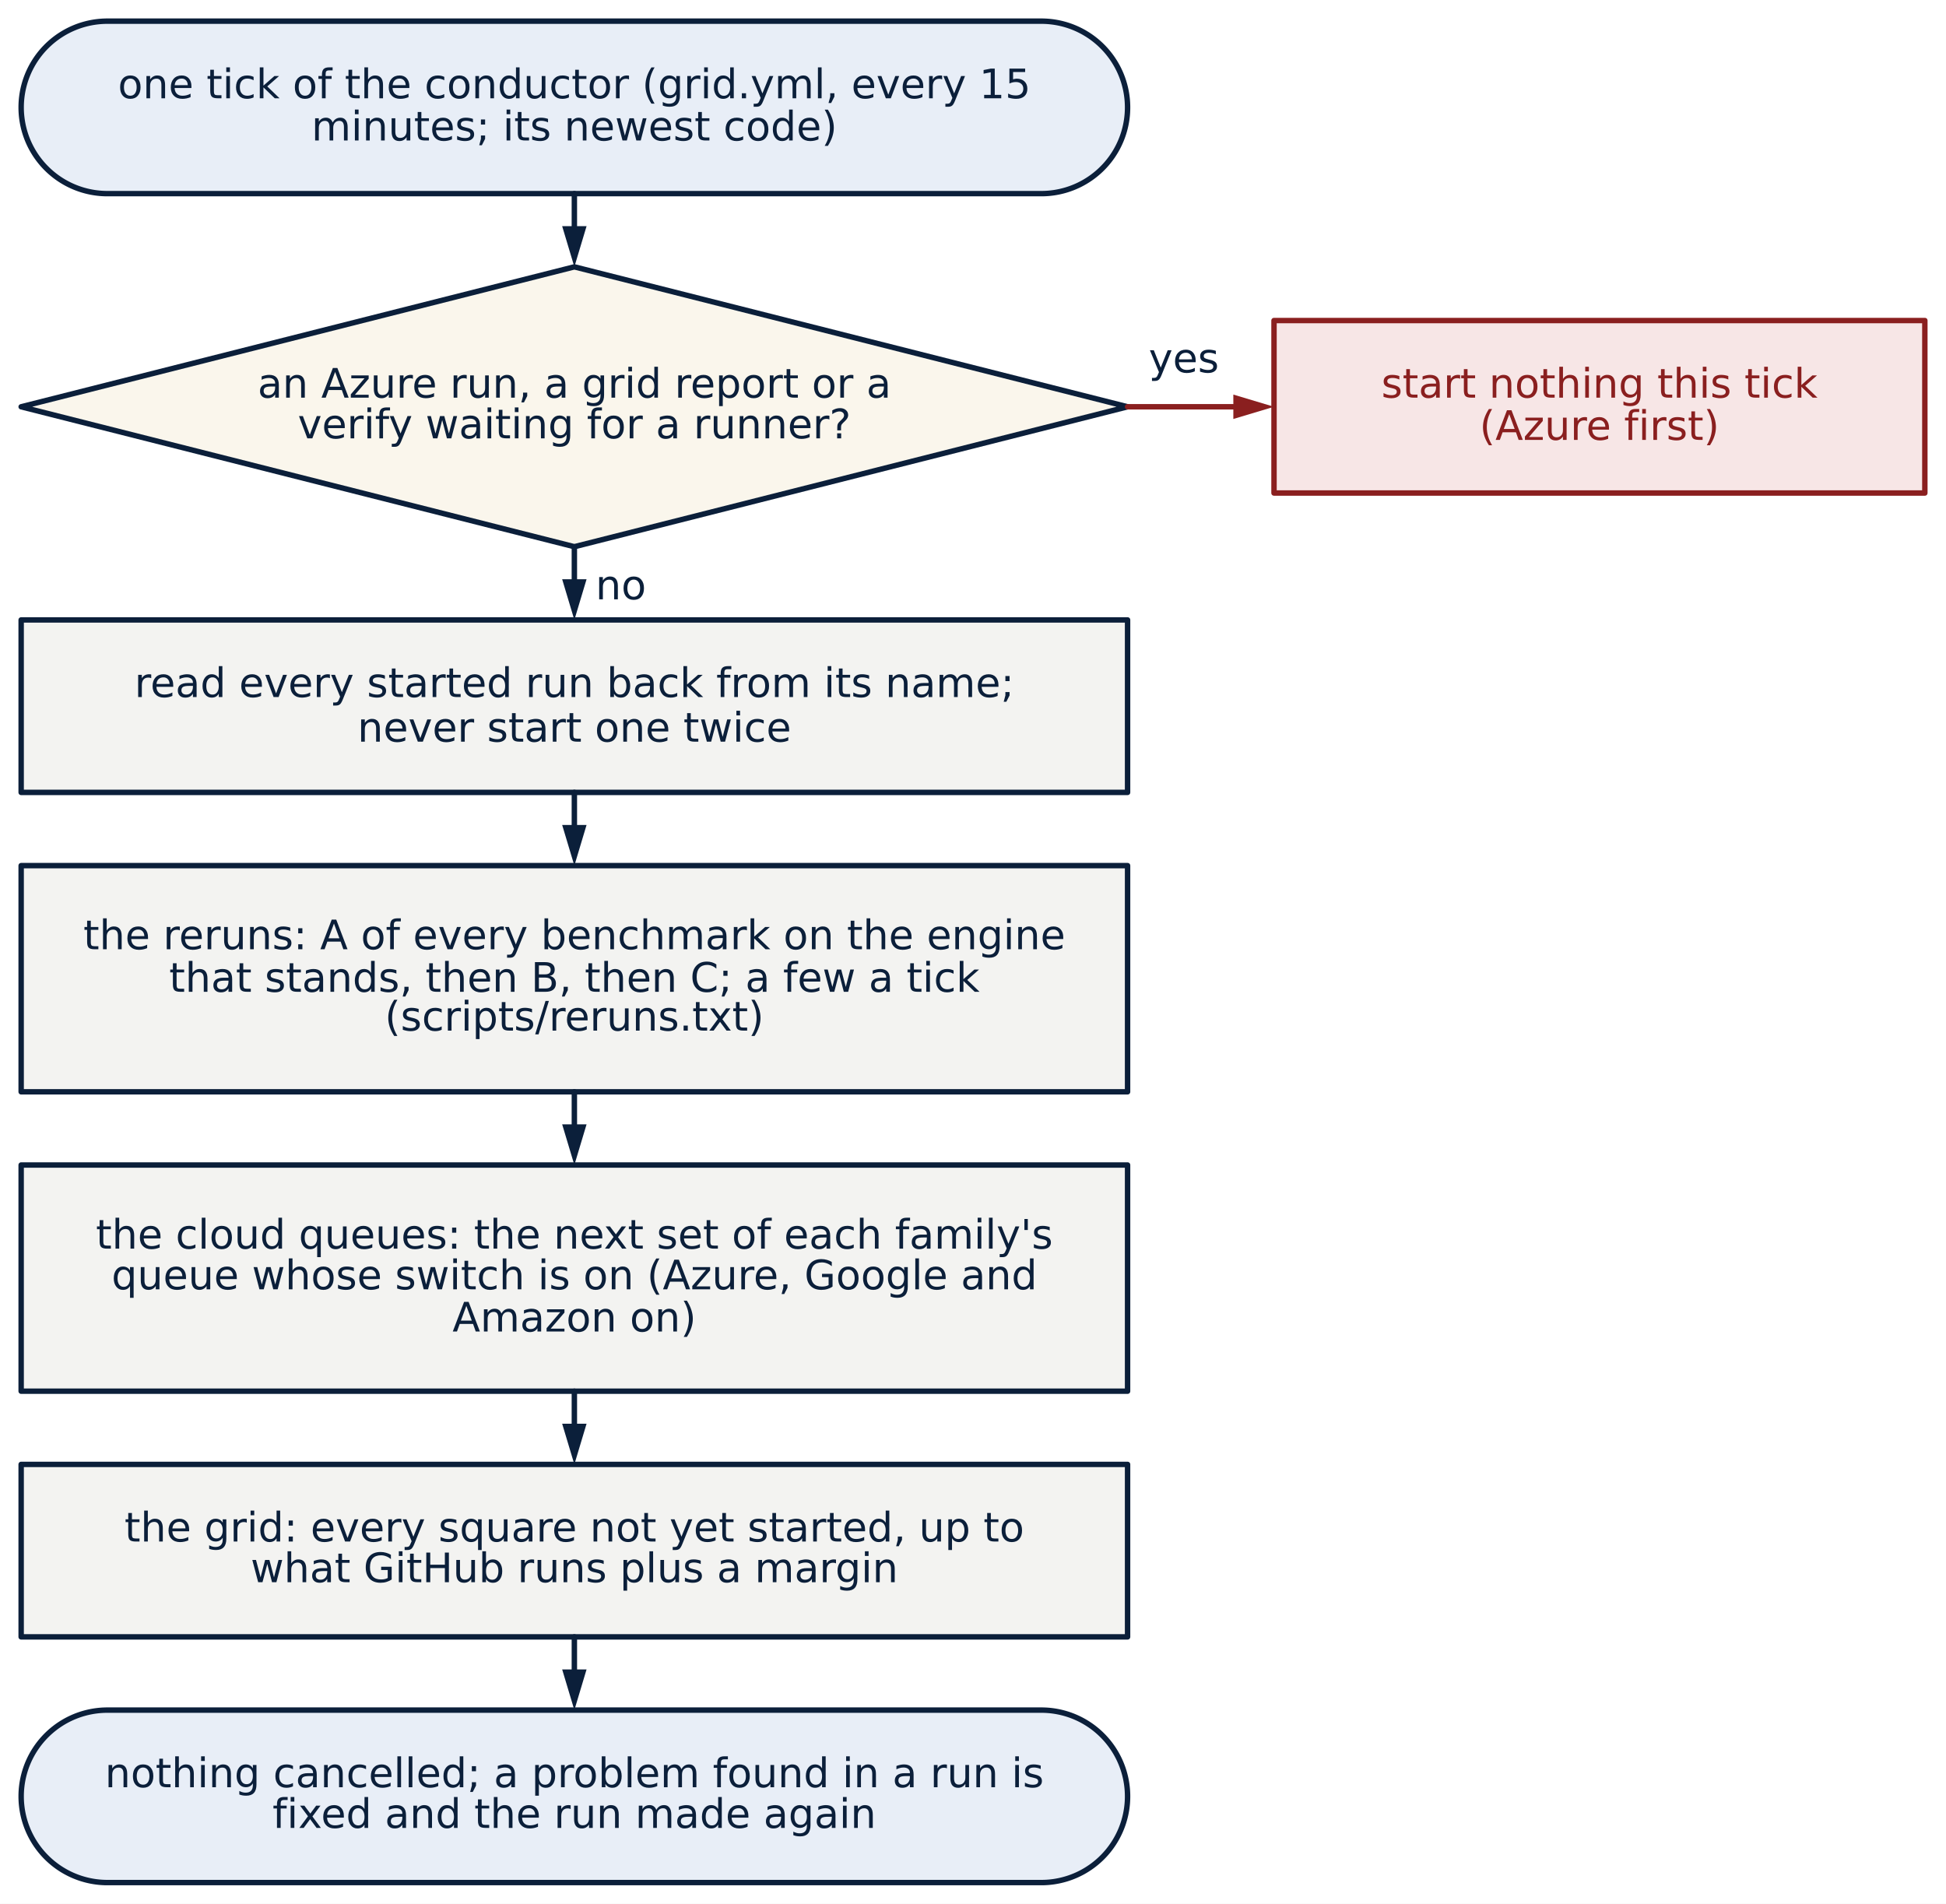
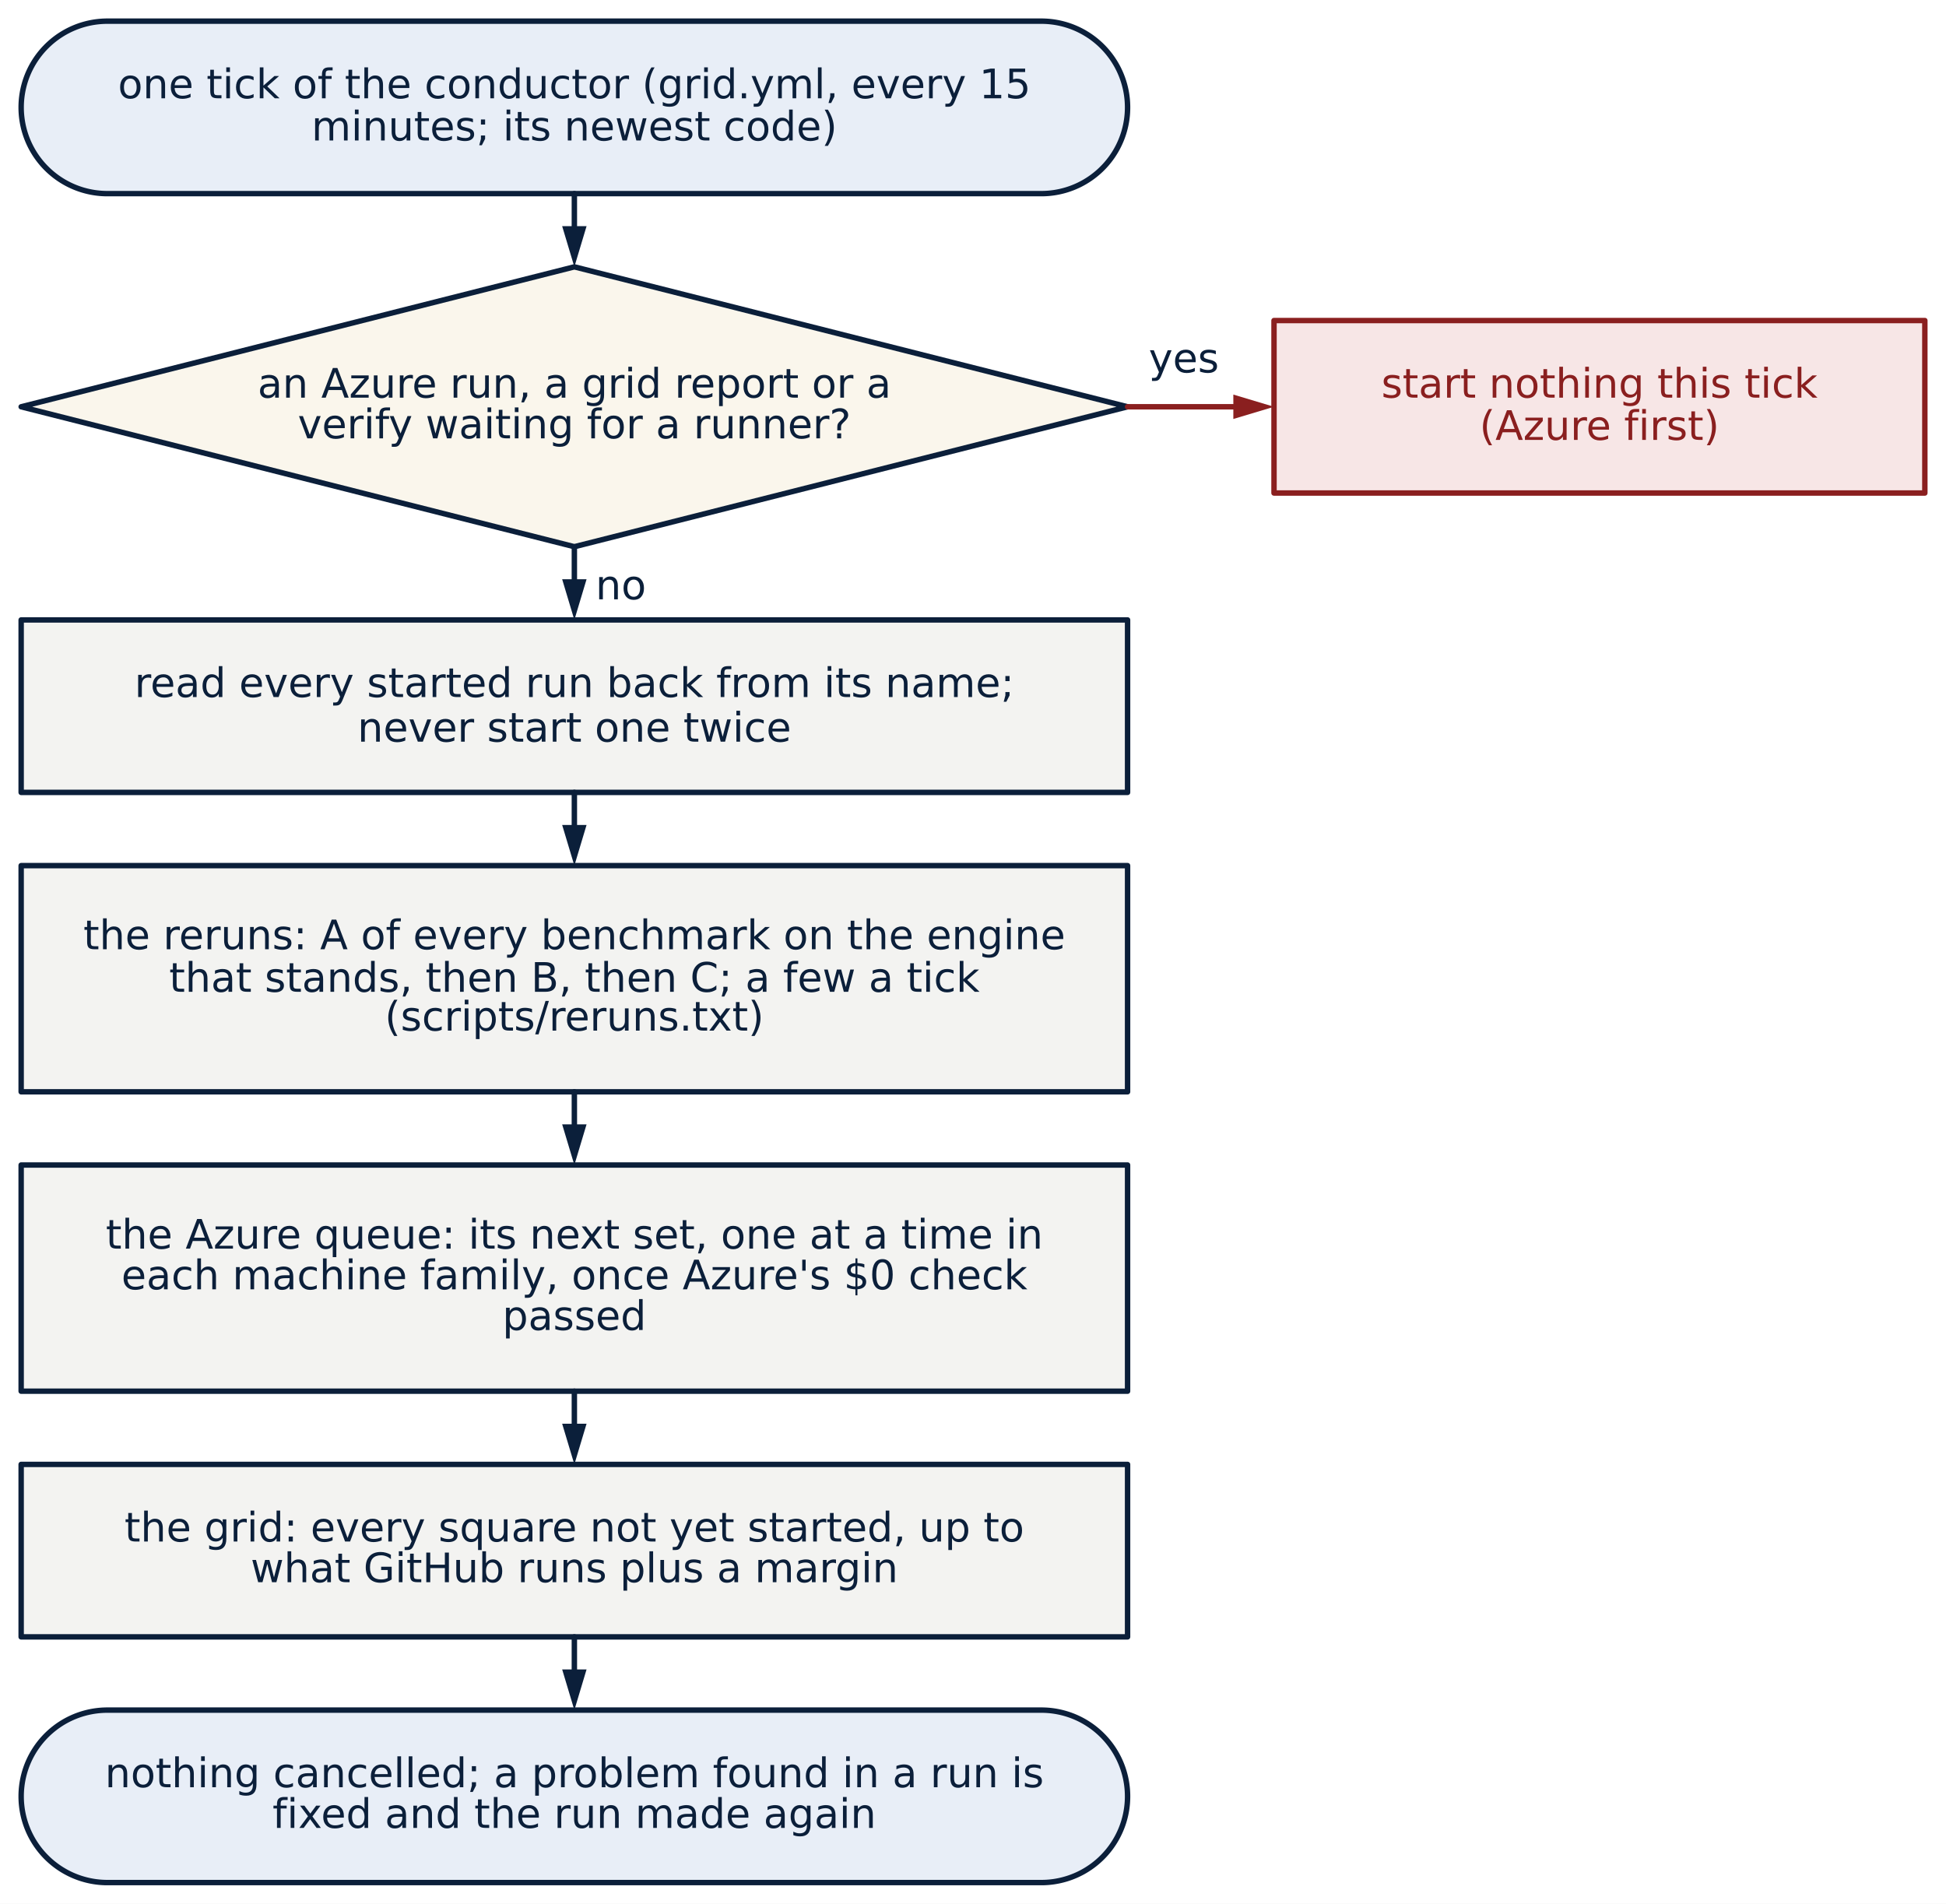
<svg xmlns="http://www.w3.org/2000/svg" width="430.56pt" height="421.2pt" viewBox="0 0 430.56 421.2" version="1.1">
  <defs>
    <style type="text/css">*{stroke-linejoin: round; stroke-linecap: butt}</style>
  </defs>
  <g id="figure_1">
    <g id="patch_1">
      <path d="M 0 421.2  L 430.56 421.2  L 430.56 0  L 0 0  z " style="fill: #ffffff" />
    </g>
    <g id="axes_1">
      <g id="patch_2">
        <path d="M 230.4 42.84  L 230.703 42.838  L 231.005 42.83  L 231.308 42.818  L 231.61 42.802  L 231.912 42.78  L 232.214 42.754  L 232.515 42.722  L 232.815 42.686  L 233.115 42.646  L 233.415 42.6  L 233.713 42.55  L 234.011 42.495  L 234.308 42.436  L 234.604 42.371  L 234.898 42.302  L 235.192 42.228  L 235.484 42.15  L 235.775 42.067  L 236.065 41.98  L 236.354 41.887  L 236.64 41.791  L 236.926 41.689  L 237.209 41.584  L 237.491 41.473  L 237.771 41.359  L 238.05 41.239  L 238.326 41.116  L 238.6 40.988  L 238.873 40.856  L 239.143 40.719  L 239.411 40.578  L 239.677 40.433  L 239.94 40.284  L 240.201 40.13  L 240.459 39.973  L 240.715 39.811  L 240.969 39.645  L 241.22 39.476  L 241.467 39.302  L 241.713 39.125  L 241.955 38.943  L 242.194 38.758  L 242.431 38.569  L 242.664 38.376  L 242.895 38.18  L 243.122 37.98  L 243.346 37.776  L 243.567 37.569  L 243.784 37.358  L 243.998 37.144  L 244.209 36.927  L 244.416 36.706  L 244.62 36.482  L 244.82 36.255  L 245.016 36.024  L 245.209 35.791  L 245.398 35.554  L 245.583 35.315  L 245.765 35.073  L 245.942 34.827  L 246.116 34.58  L 246.285 34.329  L 246.451 34.075  L 246.613 33.819  L 246.77 33.561  L 246.924 33.3  L 247.073 33.037  L 247.218 32.771  L 247.359 32.503  L 247.496 32.233  L 247.628 31.96  L 247.756 31.686  L 247.879 31.41  L 247.999 31.131  L 248.113 30.851  L 248.224 30.569  L 248.329 30.286  L 248.431 30  L 248.527 29.714  L 248.62 29.425  L 248.707 29.135  L 248.79 28.844  L 248.868 28.552  L 248.942 28.258  L 249.011 27.964  L 249.076 27.668  L 249.135 27.371  L 249.19 27.073  L 249.24 26.775  L 249.286 26.475  L 249.326 26.175  L 249.362 25.875  L 249.394 25.574  L 249.42 25.272  L 249.442 24.97  L 249.458 24.668  L 249.47 24.365  L 249.478 24.063  L 249.48 23.76  L 249.48 23.76  L 249.478 23.457  L 249.47 23.155  L 249.458 22.852  L 249.442 22.55  L 249.42 22.248  L 249.394 21.946  L 249.362 21.645  L 249.326 21.345  L 249.286 21.045  L 249.24 20.745  L 249.19 20.447  L 249.135 20.149  L 249.076 19.852  L 249.011 19.556  L 248.942 19.262  L 248.868 18.968  L 248.79 18.676  L 248.707 18.385  L 248.62 18.095  L 248.527 17.806  L 248.431 17.52  L 248.329 17.234  L 248.224 16.951  L 248.113 16.669  L 247.999 16.389  L 247.879 16.11  L 247.756 15.834  L 247.628 15.56  L 247.496 15.287  L 247.359 15.017  L 247.218 14.749  L 247.073 14.483  L 246.924 14.22  L 246.77 13.959  L 246.613 13.701  L 246.451 13.445  L 246.285 13.191  L 246.116 12.94  L 245.942 12.693  L 245.765 12.447  L 245.583 12.205  L 245.398 11.966  L 245.209 11.729  L 245.016 11.496  L 244.82 11.265  L 244.62 11.038  L 244.416 10.814  L 244.209 10.593  L 243.998 10.376  L 243.784 10.162  L 243.567 9.951  L 243.346 9.744  L 243.122 9.54  L 242.895 9.34  L 242.664 9.144  L 242.431 8.951  L 242.194 8.762  L 241.955 8.577  L 241.713 8.395  L 241.467 8.218  L 241.22 8.044  L 240.969 7.875  L 240.715 7.709  L 240.459 7.547  L 240.201 7.39  L 239.94 7.236  L 239.677 7.087  L 239.411 6.942  L 239.143 6.801  L 238.873 6.664  L 238.6 6.532  L 238.326 6.404  L 238.05 6.281  L 237.771 6.161  L 237.491 6.047  L 237.209 5.936  L 236.926 5.831  L 236.64 5.729  L 236.354 5.633  L 236.065 5.54  L 235.775 5.453  L 235.484 5.37  L 235.192 5.292  L 234.898 5.218  L 234.604 5.149  L 234.308 5.084  L 234.011 5.025  L 233.713 4.97  L 233.415 4.92  L 233.115 4.874  L 232.815 4.834  L 232.515 4.798  L 232.214 4.766  L 231.912 4.74  L 231.61 4.718  L 231.308 4.702  L 231.005 4.69  L 230.703 4.682  L 230.4 4.68  L 23.76 4.68  L 23.457 4.682  L 23.155 4.69  L 22.852 4.702  L 22.55 4.718  L 22.248 4.74  L 21.946 4.766  L 21.645 4.798  L 21.345 4.834  L 21.045 4.874  L 20.745 4.92  L 20.447 4.97  L 20.149 5.025  L 19.852 5.084  L 19.556 5.149  L 19.262 5.218  L 18.968 5.292  L 18.676 5.37  L 18.385 5.453  L 18.095 5.54  L 17.806 5.633  L 17.52 5.729  L 17.234 5.831  L 16.951 5.936  L 16.669 6.047  L 16.389 6.161  L 16.11 6.281  L 15.834 6.404  L 15.56 6.532  L 15.287 6.664  L 15.017 6.801  L 14.749 6.942  L 14.483 7.087  L 14.22 7.236  L 13.959 7.39  L 13.701 7.547  L 13.445 7.709  L 13.191 7.875  L 12.94 8.044  L 12.693 8.218  L 12.447 8.395  L 12.205 8.577  L 11.966 8.762  L 11.729 8.951  L 11.496 9.144  L 11.265 9.34  L 11.038 9.54  L 10.814 9.744  L 10.593 9.951  L 10.376 10.162  L 10.162 10.376  L 9.951 10.593  L 9.744 10.814  L 9.54 11.038  L 9.34 11.265  L 9.144 11.496  L 8.951 11.729  L 8.762 11.966  L 8.577 12.205  L 8.395 12.447  L 8.218 12.693  L 8.044 12.94  L 7.875 13.191  L 7.709 13.445  L 7.547 13.701  L 7.39 13.959  L 7.236 14.22  L 7.087 14.483  L 6.942 14.749  L 6.801 15.017  L 6.664 15.287  L 6.532 15.56  L 6.404 15.834  L 6.281 16.11  L 6.161 16.389  L 6.047 16.669  L 5.936 16.951  L 5.831 17.234  L 5.729 17.52  L 5.633 17.806  L 5.54 18.095  L 5.453 18.385  L 5.37 18.676  L 5.292 18.968  L 5.218 19.262  L 5.149 19.556  L 5.084 19.852  L 5.025 20.149  L 4.97 20.447  L 4.92 20.745  L 4.874 21.045  L 4.834 21.345  L 4.798 21.645  L 4.766 21.946  L 4.74 22.248  L 4.718 22.55  L 4.702 22.852  L 4.69 23.155  L 4.682 23.457  L 4.68 23.76  L 4.68 23.76  L 4.682 24.063  L 4.69 24.365  L 4.702 24.668  L 4.718 24.97  L 4.74 25.272  L 4.766 25.574  L 4.798 25.875  L 4.834 26.175  L 4.874 26.475  L 4.92 26.775  L 4.97 27.073  L 5.025 27.371  L 5.084 27.668  L 5.149 27.964  L 5.218 28.258  L 5.292 28.552  L 5.37 28.844  L 5.453 29.135  L 5.54 29.425  L 5.633 29.714  L 5.729 30  L 5.831 30.286  L 5.936 30.569  L 6.047 30.851  L 6.161 31.131  L 6.281 31.41  L 6.404 31.686  L 6.532 31.96  L 6.664 32.233  L 6.801 32.503  L 6.942 32.771  L 7.087 33.037  L 7.236 33.3  L 7.39 33.561  L 7.547 33.819  L 7.709 34.075  L 7.875 34.329  L 8.044 34.58  L 8.218 34.827  L 8.395 35.073  L 8.577 35.315  L 8.762 35.554  L 8.951 35.791  L 9.144 36.024  L 9.34 36.255  L 9.54 36.482  L 9.744 36.706  L 9.951 36.927  L 10.162 37.144  L 10.376 37.358  L 10.593 37.569  L 10.814 37.776  L 11.038 37.98  L 11.265 38.18  L 11.496 38.376  L 11.729 38.569  L 11.966 38.758  L 12.205 38.943  L 12.447 39.125  L 12.693 39.302  L 12.94 39.476  L 13.191 39.645  L 13.445 39.811  L 13.701 39.973  L 13.959 40.13  L 14.22 40.284  L 14.483 40.433  L 14.749 40.578  L 15.017 40.719  L 15.287 40.856  L 15.56 40.988  L 15.834 41.116  L 16.11 41.239  L 16.389 41.359  L 16.669 41.473  L 16.951 41.584  L 17.234 41.689  L 17.52 41.791  L 17.806 41.887  L 18.095 41.98  L 18.385 42.067  L 18.676 42.15  L 18.968 42.228  L 19.262 42.302  L 19.556 42.371  L 19.852 42.436  L 20.149 42.495  L 20.447 42.55  L 20.745 42.6  L 21.045 42.646  L 21.345 42.686  L 21.645 42.722  L 21.946 42.754  L 22.248 42.78  L 22.55 42.802  L 22.852 42.818  L 23.155 42.83  L 23.457 42.838  L 23.76 42.84  z " clip-path="url(#pf68341ab3e)" style="fill: #e8eef7; stroke: #0b1f3a; stroke-width: 1.2; stroke-linecap: round" />
      </g>
      <g id="patch_3">
        <path d="M 4.68 90  L 127.08 59.04  L 249.48 90  L 127.08 120.96  z " clip-path="url(#pf68341ab3e)" style="fill: #faf6ec; stroke: #0b1f3a; stroke-width: 1.2; stroke-linecap: round" />
      </g>
      <g id="patch_4">
        <path d="M 281.88 90  L 281.88 70.92  L 425.88 70.92  L 425.88 109.08  L 281.88 109.08  z " clip-path="url(#pf68341ab3e)" style="fill: #f7e6e6; stroke: #f7e6e6; stroke-linejoin: miter" />
      </g>
      <g id="patch_5">
        <path d="M 4.68 156.24  L 4.68 137.16  L 249.48 137.16  L 249.48 175.32  L 4.68 175.32  z " clip-path="url(#pf68341ab3e)" style="fill: #f3f3f1; stroke: #f3f3f1; stroke-linejoin: miter" />
      </g>
      <g id="patch_6">
        <path d="M 4.68 216.54  L 4.68 191.52  L 249.48 191.52  L 249.48 241.56  L 4.68 241.56  z " clip-path="url(#pf68341ab3e)" style="fill: #f3f3f1; stroke: #f3f3f1; stroke-linejoin: miter" />
      </g>
      <g id="patch_7">
        <path d="M 4.68 282.78  L 4.68 257.76  L 249.48 257.76  L 249.48 307.8  L 4.68 307.8  z " clip-path="url(#pf68341ab3e)" style="fill: #f3f3f1; stroke: #f3f3f1; stroke-linejoin: miter" />
      </g>
      <g id="patch_8">
        <path d="M 4.68 343.08  L 4.68 324  L 249.48 324  L 249.48 362.16  L 4.68 362.16  z " clip-path="url(#pf68341ab3e)" style="fill: #f3f3f1; stroke: #f3f3f1; stroke-linejoin: miter" />
      </g>
      <g id="patch_9">
        <path d="M 230.4 416.52  L 230.703 416.518  L 231.005 416.51  L 231.308 416.498  L 231.61 416.482  L 231.912 416.46  L 232.214 416.434  L 232.515 416.402  L 232.815 416.366  L 233.115 416.326  L 233.415 416.28  L 233.713 416.23  L 234.011 416.175  L 234.308 416.116  L 234.604 416.051  L 234.898 415.982  L 235.192 415.908  L 235.484 415.83  L 235.775 415.747  L 236.065 415.66  L 236.354 415.567  L 236.64 415.471  L 236.926 415.369  L 237.209 415.264  L 237.491 415.153  L 237.771 415.039  L 238.05 414.919  L 238.326 414.796  L 238.6 414.668  L 238.873 414.536  L 239.143 414.399  L 239.411 414.258  L 239.677 414.113  L 239.94 413.964  L 240.201 413.81  L 240.459 413.653  L 240.715 413.491  L 240.969 413.325  L 241.22 413.156  L 241.467 412.982  L 241.713 412.805  L 241.955 412.623  L 242.194 412.438  L 242.431 412.249  L 242.664 412.056  L 242.895 411.86  L 243.122 411.66  L 243.346 411.456  L 243.567 411.249  L 243.784 411.038  L 243.998 410.824  L 244.209 410.607  L 244.416 410.386  L 244.62 410.162  L 244.82 409.935  L 245.016 409.704  L 245.209 409.471  L 245.398 409.234  L 245.583 408.995  L 245.765 408.753  L 245.942 408.507  L 246.116 408.26  L 246.285 408.009  L 246.451 407.755  L 246.613 407.499  L 246.77 407.241  L 246.924 406.98  L 247.073 406.717  L 247.218 406.451  L 247.359 406.183  L 247.496 405.913  L 247.628 405.64  L 247.756 405.366  L 247.879 405.09  L 247.999 404.811  L 248.113 404.531  L 248.224 404.249  L 248.329 403.966  L 248.431 403.68  L 248.527 403.394  L 248.62 403.105  L 248.707 402.815  L 248.79 402.524  L 248.868 402.232  L 248.942 401.938  L 249.011 401.644  L 249.076 401.348  L 249.135 401.051  L 249.19 400.753  L 249.24 400.455  L 249.286 400.155  L 249.326 399.855  L 249.362 399.555  L 249.394 399.254  L 249.42 398.952  L 249.442 398.65  L 249.458 398.348  L 249.47 398.045  L 249.478 397.743  L 249.48 397.44  L 249.48 397.44  L 249.478 397.137  L 249.47 396.835  L 249.458 396.532  L 249.442 396.23  L 249.42 395.928  L 249.394 395.626  L 249.362 395.325  L 249.326 395.025  L 249.286 394.725  L 249.24 394.425  L 249.19 394.127  L 249.135 393.829  L 249.076 393.532  L 249.011 393.236  L 248.942 392.942  L 248.868 392.648  L 248.79 392.356  L 248.707 392.065  L 248.62 391.775  L 248.527 391.486  L 248.431 391.2  L 248.329 390.914  L 248.224 390.631  L 248.113 390.349  L 247.999 390.069  L 247.879 389.79  L 247.756 389.514  L 247.628 389.24  L 247.496 388.967  L 247.359 388.697  L 247.218 388.429  L 247.073 388.163  L 246.924 387.9  L 246.77 387.639  L 246.613 387.381  L 246.451 387.125  L 246.285 386.871  L 246.116 386.62  L 245.942 386.373  L 245.765 386.127  L 245.583 385.885  L 245.398 385.646  L 245.209 385.409  L 245.016 385.176  L 244.82 384.945  L 244.62 384.718  L 244.416 384.494  L 244.209 384.273  L 243.998 384.056  L 243.784 383.842  L 243.567 383.631  L 243.346 383.424  L 243.122 383.22  L 242.895 383.02  L 242.664 382.824  L 242.431 382.631  L 242.194 382.442  L 241.955 382.257  L 241.713 382.075  L 241.467 381.898  L 241.22 381.724  L 240.969 381.555  L 240.715 381.389  L 240.459 381.227  L 240.201 381.07  L 239.94 380.916  L 239.677 380.767  L 239.411 380.622  L 239.143 380.481  L 238.873 380.344  L 238.6 380.212  L 238.326 380.084  L 238.05 379.961  L 237.771 379.841  L 237.491 379.727  L 237.209 379.616  L 236.926 379.511  L 236.64 379.409  L 236.354 379.313  L 236.065 379.22  L 235.775 379.133  L 235.484 379.05  L 235.192 378.972  L 234.898 378.898  L 234.604 378.829  L 234.308 378.764  L 234.011 378.705  L 233.713 378.65  L 233.415 378.6  L 233.115 378.554  L 232.815 378.514  L 232.515 378.478  L 232.214 378.446  L 231.912 378.42  L 231.61 378.398  L 231.308 378.382  L 231.005 378.37  L 230.703 378.362  L 230.4 378.36  L 23.76 378.36  L 23.457 378.362  L 23.155 378.37  L 22.852 378.382  L 22.55 378.398  L 22.248 378.42  L 21.946 378.446  L 21.645 378.478  L 21.345 378.514  L 21.045 378.554  L 20.745 378.6  L 20.447 378.65  L 20.149 378.705  L 19.852 378.764  L 19.556 378.829  L 19.262 378.898  L 18.968 378.972  L 18.676 379.05  L 18.385 379.133  L 18.095 379.22  L 17.806 379.313  L 17.52 379.409  L 17.234 379.511  L 16.951 379.616  L 16.669 379.727  L 16.389 379.841  L 16.11 379.961  L 15.834 380.084  L 15.56 380.212  L 15.287 380.344  L 15.017 380.481  L 14.749 380.622  L 14.483 380.767  L 14.22 380.916  L 13.959 381.07  L 13.701 381.227  L 13.445 381.389  L 13.191 381.555  L 12.94 381.724  L 12.693 381.898  L 12.447 382.075  L 12.205 382.257  L 11.966 382.442  L 11.729 382.631  L 11.496 382.824  L 11.265 383.02  L 11.038 383.22  L 10.814 383.424  L 10.593 383.631  L 10.376 383.842  L 10.162 384.056  L 9.951 384.273  L 9.744 384.494  L 9.54 384.718  L 9.34 384.945  L 9.144 385.176  L 8.951 385.409  L 8.762 385.646  L 8.577 385.885  L 8.395 386.127  L 8.218 386.373  L 8.044 386.62  L 7.875 386.871  L 7.709 387.125  L 7.547 387.381  L 7.39 387.639  L 7.236 387.9  L 7.087 388.163  L 6.942 388.429  L 6.801 388.697  L 6.664 388.967  L 6.532 389.24  L 6.404 389.514  L 6.281 389.79  L 6.161 390.069  L 6.047 390.349  L 5.936 390.631  L 5.831 390.914  L 5.729 391.2  L 5.633 391.486  L 5.54 391.775  L 5.453 392.065  L 5.37 392.356  L 5.292 392.648  L 5.218 392.942  L 5.149 393.236  L 5.084 393.532  L 5.025 393.829  L 4.97 394.127  L 4.92 394.425  L 4.874 394.725  L 4.834 395.025  L 4.798 395.325  L 4.766 395.626  L 4.74 395.928  L 4.718 396.23  L 4.702 396.532  L 4.69 396.835  L 4.682 397.137  L 4.68 397.44  L 4.68 397.44  L 4.682 397.743  L 4.69 398.045  L 4.702 398.348  L 4.718 398.65  L 4.74 398.952  L 4.766 399.254  L 4.798 399.555  L 4.834 399.855  L 4.874 400.155  L 4.92 400.455  L 4.97 400.753  L 5.025 401.051  L 5.084 401.348  L 5.149 401.644  L 5.218 401.938  L 5.292 402.232  L 5.37 402.524  L 5.453 402.815  L 5.54 403.105  L 5.633 403.394  L 5.729 403.68  L 5.831 403.966  L 5.936 404.249  L 6.047 404.531  L 6.161 404.811  L 6.281 405.09  L 6.404 405.366  L 6.532 405.64  L 6.664 405.913  L 6.801 406.183  L 6.942 406.451  L 7.087 406.717  L 7.236 406.98  L 7.39 407.241  L 7.547 407.499  L 7.709 407.755  L 7.875 408.009  L 8.044 408.26  L 8.218 408.507  L 8.395 408.753  L 8.577 408.995  L 8.762 409.234  L 8.951 409.471  L 9.144 409.704  L 9.34 409.935  L 9.54 410.162  L 9.744 410.386  L 9.951 410.607  L 10.162 410.824  L 10.376 411.038  L 10.593 411.249  L 10.814 411.456  L 11.038 411.66  L 11.265 411.86  L 11.496 412.056  L 11.729 412.249  L 11.966 412.438  L 12.205 412.623  L 12.447 412.805  L 12.693 412.982  L 12.94 413.156  L 13.191 413.325  L 13.445 413.491  L 13.701 413.653  L 13.959 413.81  L 14.22 413.964  L 14.483 414.113  L 14.749 414.258  L 15.017 414.399  L 15.287 414.536  L 15.56 414.668  L 15.834 414.796  L 16.11 414.919  L 16.389 415.039  L 16.669 415.153  L 16.951 415.264  L 17.234 415.369  L 17.52 415.471  L 17.806 415.567  L 18.095 415.66  L 18.385 415.747  L 18.676 415.83  L 18.968 415.908  L 19.262 415.982  L 19.556 416.051  L 19.852 416.116  L 20.149 416.175  L 20.447 416.23  L 20.745 416.28  L 21.045 416.326  L 21.345 416.366  L 21.645 416.402  L 21.946 416.434  L 22.248 416.46  L 22.55 416.482  L 22.852 416.498  L 23.155 416.51  L 23.457 416.518  L 23.76 416.52  z " clip-path="url(#pf68341ab3e)" style="fill: #e8eef7; stroke: #0b1f3a; stroke-width: 1.2; stroke-linecap: round" />
      </g>
      <g id="line2d_1">
        <path d="M 127.08 42.84  L 127.08 50.94  L 127.08 50.04  " clip-path="url(#pf68341ab3e)" style="fill: none; stroke: #0b1f3a; stroke-width: 1.2; stroke-linecap: round" />
      </g>
      <g id="patch_10">
        <path d="M 129.78 50.04  L 127.08 59.04  L 124.38 50.04  z " clip-path="url(#pf68341ab3e)" style="fill: #0b1f3a" />
      </g>
      <g id="line2d_2">
        <path d="M 281.88 90  L 281.88 70.92  L 425.88 70.92  L 425.88 109.08  L 281.88 109.08  L 281.88 90  " clip-path="url(#pf68341ab3e)" style="fill: none; stroke: #8a1f1f; stroke-width: 1.2; stroke-linecap: round" />
      </g>
      <g id="line2d_3">
        <path d="M 249.48 90  L 265.68 90  L 272.88 90  " clip-path="url(#pf68341ab3e)" style="fill: none; stroke: #8a1f1f; stroke-width: 1.2; stroke-linecap: round" />
      </g>
      <g id="patch_11">
        <path d="M 272.88 87.3  L 281.88 90  L 272.88 92.7  z " clip-path="url(#pf68341ab3e)" style="fill: #8a1f1f" />
      </g>
      <g id="line2d_4">
        <path d="M 4.68 156.24  L 4.68 137.16  L 249.48 137.16  L 249.48 175.32  L 4.68 175.32  L 4.68 156.24  " clip-path="url(#pf68341ab3e)" style="fill: none; stroke: #0b1f3a; stroke-width: 1.2; stroke-linecap: round" />
      </g>
      <g id="line2d_5">
        <path d="M 127.08 120.96  L 127.08 129.06  L 127.08 128.16  " clip-path="url(#pf68341ab3e)" style="fill: none; stroke: #0b1f3a; stroke-width: 1.2; stroke-linecap: round" />
      </g>
      <g id="patch_12">
        <path d="M 129.78 128.16  L 127.08 137.16  L 124.38 128.16  z " clip-path="url(#pf68341ab3e)" style="fill: #0b1f3a" />
      </g>
      <g id="line2d_6">
        <path d="M 4.68 216.54  L 4.68 191.52  L 249.48 191.52  L 249.48 241.56  L 4.68 241.56  L 4.68 216.54  " clip-path="url(#pf68341ab3e)" style="fill: none; stroke: #0b1f3a; stroke-width: 1.2; stroke-linecap: round" />
      </g>
      <g id="line2d_7">
        <path d="M 127.08 175.32  L 127.08 183.42  L 127.08 182.52  " clip-path="url(#pf68341ab3e)" style="fill: none; stroke: #0b1f3a; stroke-width: 1.2; stroke-linecap: round" />
      </g>
      <g id="patch_13">
        <path d="M 129.78 182.52  L 127.08 191.52  L 124.38 182.52  z " clip-path="url(#pf68341ab3e)" style="fill: #0b1f3a" />
      </g>
      <g id="line2d_8">
        <path d="M 4.68 282.78  L 4.68 257.76  L 249.48 257.76  L 249.48 307.8  L 4.68 307.8  L 4.68 282.78  " clip-path="url(#pf68341ab3e)" style="fill: none; stroke: #0b1f3a; stroke-width: 1.2; stroke-linecap: round" />
      </g>
      <g id="line2d_9">
        <path d="M 127.08 241.56  L 127.08 249.66  L 127.08 248.76  " clip-path="url(#pf68341ab3e)" style="fill: none; stroke: #0b1f3a; stroke-width: 1.2; stroke-linecap: round" />
      </g>
      <g id="patch_14">
        <path d="M 129.78 248.76  L 127.08 257.76  L 124.38 248.76  z " clip-path="url(#pf68341ab3e)" style="fill: #0b1f3a" />
      </g>
      <g id="line2d_10">
        <path d="M 4.68 343.08  L 4.68 324  L 249.48 324  L 249.48 362.16  L 4.68 362.16  L 4.68 343.08  " clip-path="url(#pf68341ab3e)" style="fill: none; stroke: #0b1f3a; stroke-width: 1.2; stroke-linecap: round" />
      </g>
      <g id="line2d_11">
        <path d="M 127.08 307.8  L 127.08 315.9  L 127.08 315  " clip-path="url(#pf68341ab3e)" style="fill: none; stroke: #0b1f3a; stroke-width: 1.2; stroke-linecap: round" />
      </g>
      <g id="patch_15">
        <path d="M 129.78 315  L 127.08 324  L 124.38 315  z " clip-path="url(#pf68341ab3e)" style="fill: #0b1f3a" />
      </g>
      <g id="line2d_12">
        <path d="M 127.08 362.16  L 127.08 370.26  L 127.08 369.36  " clip-path="url(#pf68341ab3e)" style="fill: none; stroke: #0b1f3a; stroke-width: 1.2; stroke-linecap: round" />
      </g>
      <g id="patch_16">
        <path d="M 129.78 369.36  L 127.08 378.36  L 124.38 369.36  z " clip-path="url(#pf68341ab3e)" style="fill: #0b1f3a" />
      </g>
      <g id="text_1">
        <text style="font-size: 9px; font-family: 'DejaVu Sans'; fill: #0b1f3a" transform="translate(26.08031 21.74344)">one tick of the conductor (grid.yml, every 15</text>
        <text style="font-size: 9px; font-family: 'DejaVu Sans'; fill: #0b1f3a" transform="translate(68.91328 31.08586)">minutes; its newest code)</text>
      </g>
      <g id="text_2">
        <text style="font-size: 9px; font-family: 'DejaVu Sans'; text-anchor: start; fill: #0b1f3a" x="131.76" y="132.596" transform="rotate(-0 131.76 132.596)">no</text>
      </g>
      <g id="text_3">
        <text style="font-size: 9px; font-family: 'DejaVu Sans'; text-anchor: start; fill: #0b1f3a" x="254.16" y="82.404" transform="rotate(-0 254.16 82.40414)">yes</text>
      </g>
      <g id="text_4">
        <text style="font-size: 9px; font-family: 'DejaVu Sans'; fill: #0b1f3a" transform="translate(56.98758 87.98344)">an Azure run, a grid report or a</text>
        <text style="font-size: 9px; font-family: 'DejaVu Sans'; fill: #0b1f3a" transform="translate(65.88914 96.98344)">verify waiting for a runner?</text>
      </g>
      <g id="text_5">
        <text style="font-size: 9px; font-family: 'DejaVu Sans'; fill: #8a1f1f" transform="translate(305.6245 87.98344)">start nothing this tick</text>
        <text style="font-size: 9px; font-family: 'DejaVu Sans'; fill: #8a1f1f" transform="translate(327.3342 97.32586)">(Azure first)</text>
      </g>
      <g id="text_6">
        <text style="font-size: 9px; font-family: 'DejaVu Sans'; fill: #0b1f3a" transform="translate(29.75836 154.2234)">read every started run back from its name;</text>
        <text style="font-size: 9px; font-family: 'DejaVu Sans'; fill: #0b1f3a" transform="translate(79.09453 164.0953)">never start one twice</text>
      </g>
      <g id="text_7">
        <text style="font-size: 9px; font-family: 'DejaVu Sans'; fill: #0b1f3a" transform="translate(18.4507 210.0234)">the reruns: A of every benchmark on the engine</text>
        <text style="font-size: 9px; font-family: 'DejaVu Sans'; fill: #0b1f3a" transform="translate(37.42945 219.4362)">that stands, then B, then C; a few a tick</text>
        <text style="font-size: 9px; font-family: 'DejaVu Sans'; fill: #0b1f3a" transform="translate(85.12945 228.0234)">(scripts/reruns.txt)</text>
      </g>
      <g id="text_8">
-         <text style="font-size: 9px; font-family: 'DejaVu Sans'; fill: #0b1f3a" transform="translate(21.2168 276.2634)">the cloud queues: the next set of each family's</text>
-         <text style="font-size: 9px; font-family: 'DejaVu Sans'; fill: #0b1f3a" transform="translate(24.67406 285.2634)">queue whose switch is on (Azure, Google and</text>
-         <text style="font-size: 9px; font-family: 'DejaVu Sans'; fill: #0b1f3a" transform="translate(100.1025 294.6009)">Amazon on)</text>
+         <text style="font-size: 9px; font-family: 'DejaVu Sans'; fill: #0b1f3a" transform="translate(23.40984 276.2634)">the Azure queue: its next set, one at a time in</text>
+         <text style="font-size: 9px; font-family: 'DejaVu Sans'; fill: #0b1f3a" transform="translate(26.84672 285.2634)">each machine family, once Azure's $0 check</text>
+         <text style="font-size: 9px; font-family: 'DejaVu Sans'; fill: #0b1f3a" transform="translate(111.1514 294.2634)">passed</text>
      </g>
      <g id="text_9">
        <text style="font-size: 9px; font-family: 'DejaVu Sans'; fill: #0b1f3a" transform="translate(27.55125 341.0634)">the grid: every square not yet started, up to</text>
        <text style="font-size: 9px; font-family: 'DejaVu Sans'; fill: #0b1f3a" transform="translate(55.45195 350.0634)">what GitHub runs plus a margin</text>
      </g>
      <g id="text_10">
        <text style="font-size: 9px; font-family: 'DejaVu Sans'; fill: #0b1f3a" transform="translate(23.20594 395.4234)">nothing cancelled; a problem found in a run is</text>
        <text style="font-size: 9px; font-family: 'DejaVu Sans'; fill: #0b1f3a" transform="translate(60.29859 404.4234)">fixed and the run made again</text>
      </g>
    </g>
  </g>
  <defs>
    <clipPath id="pf68341ab3e">
      <rect x="0" y="0" width="430.56" height="421.2" />
    </clipPath>
  </defs>
</svg>
